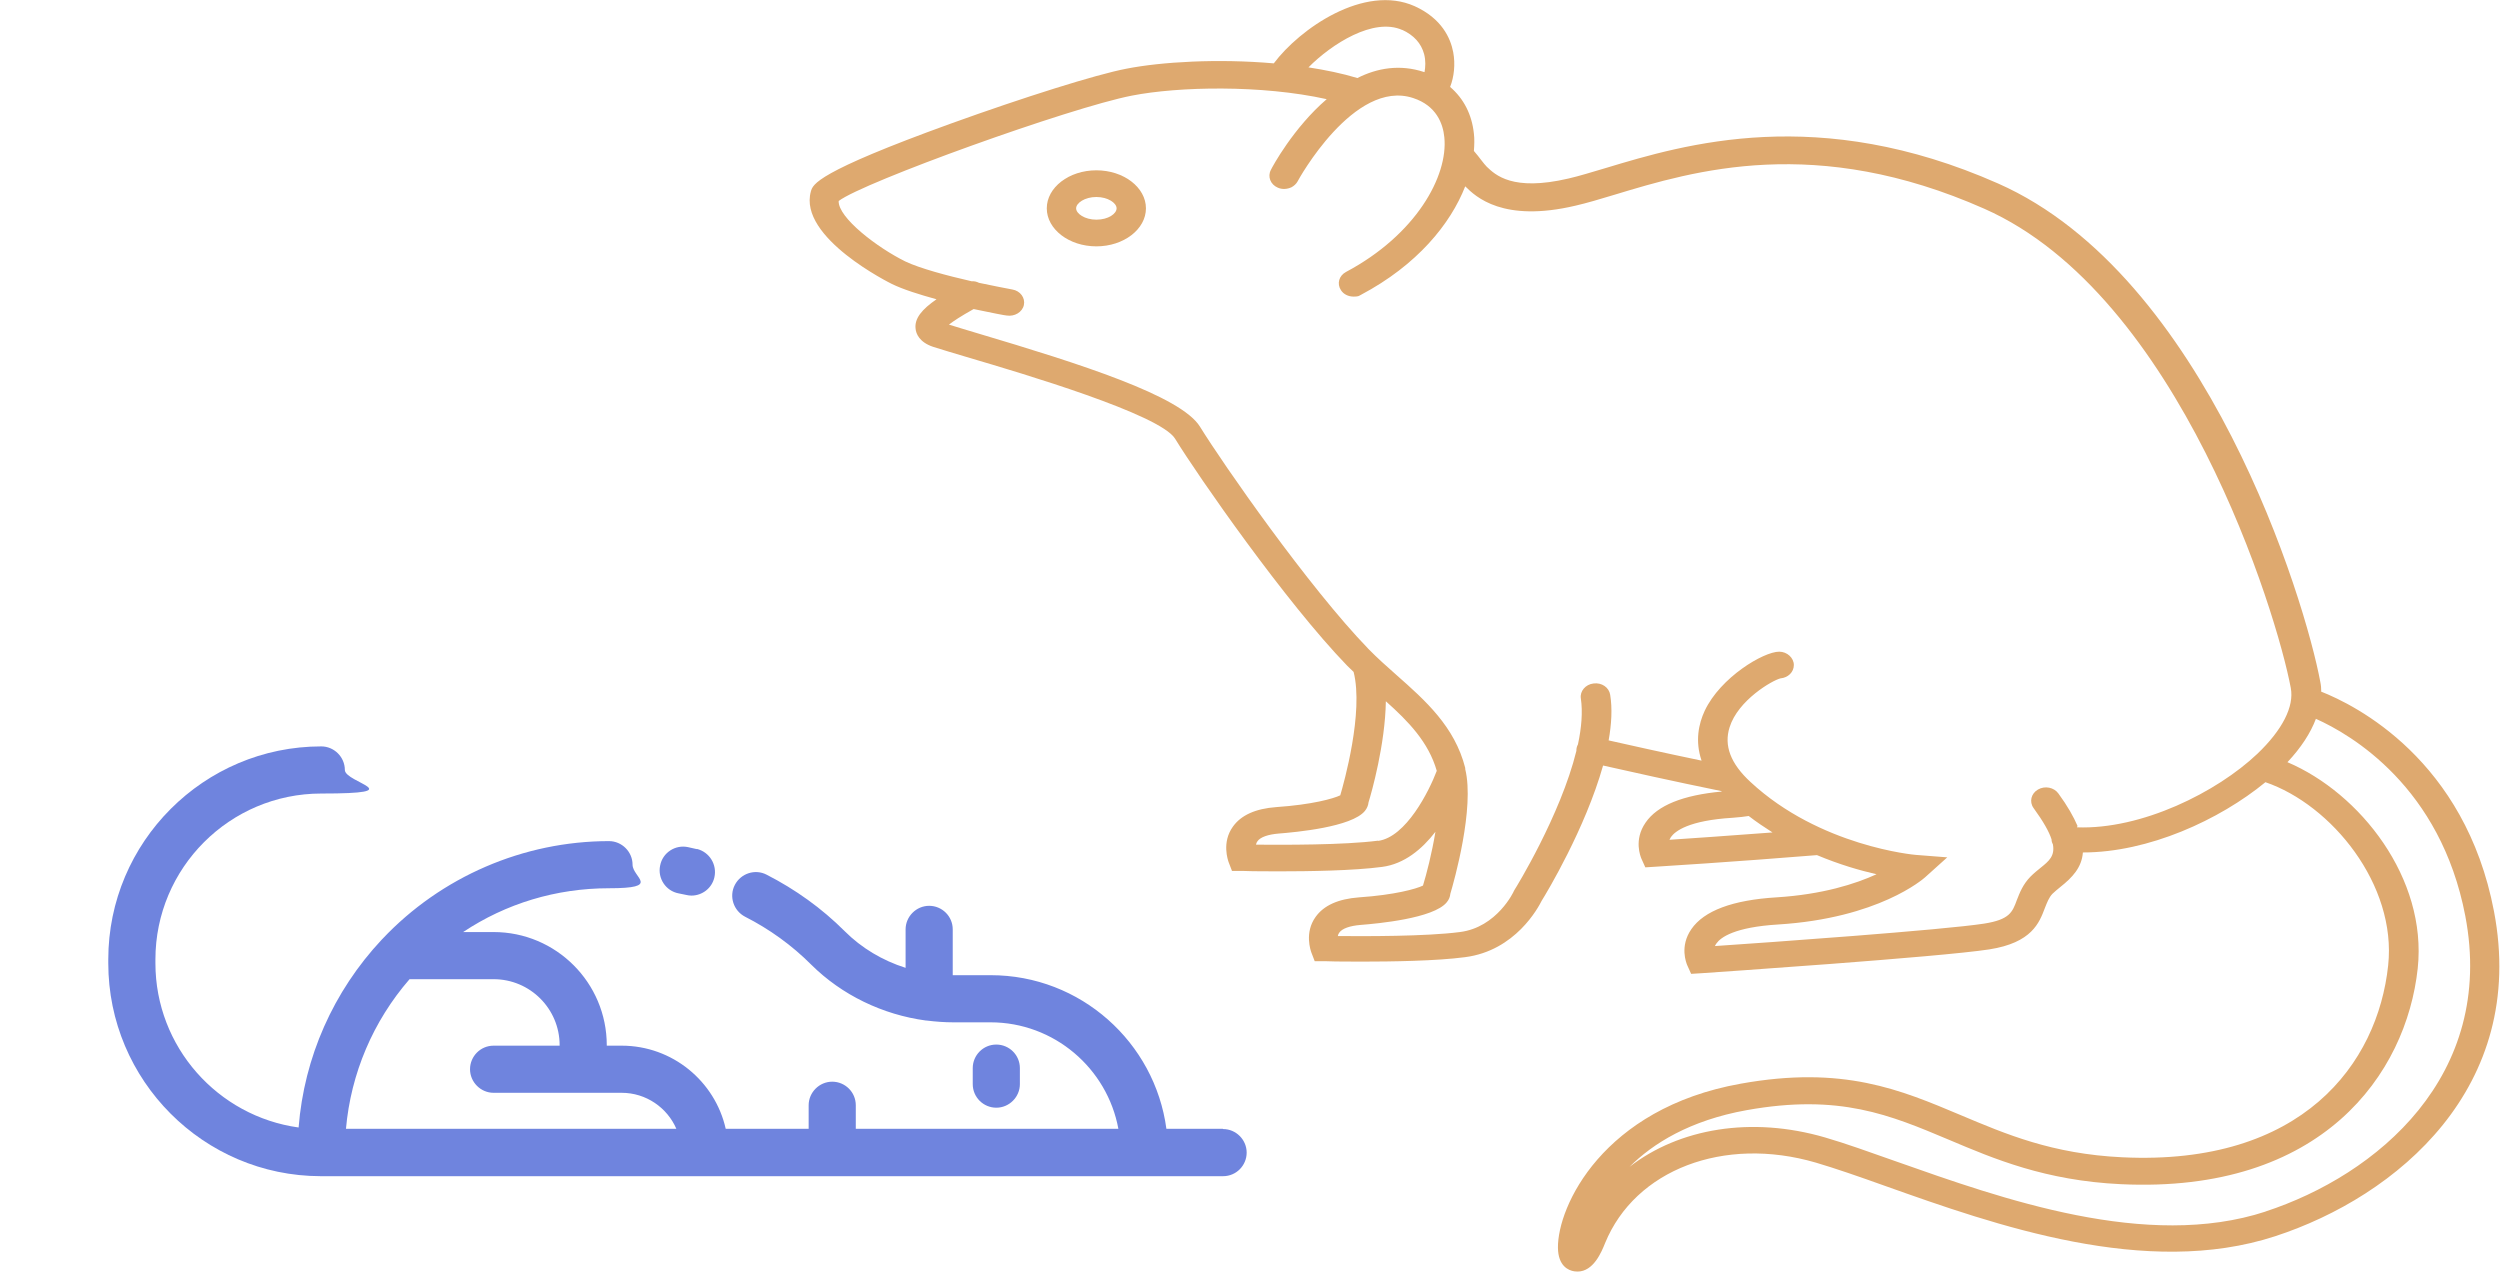
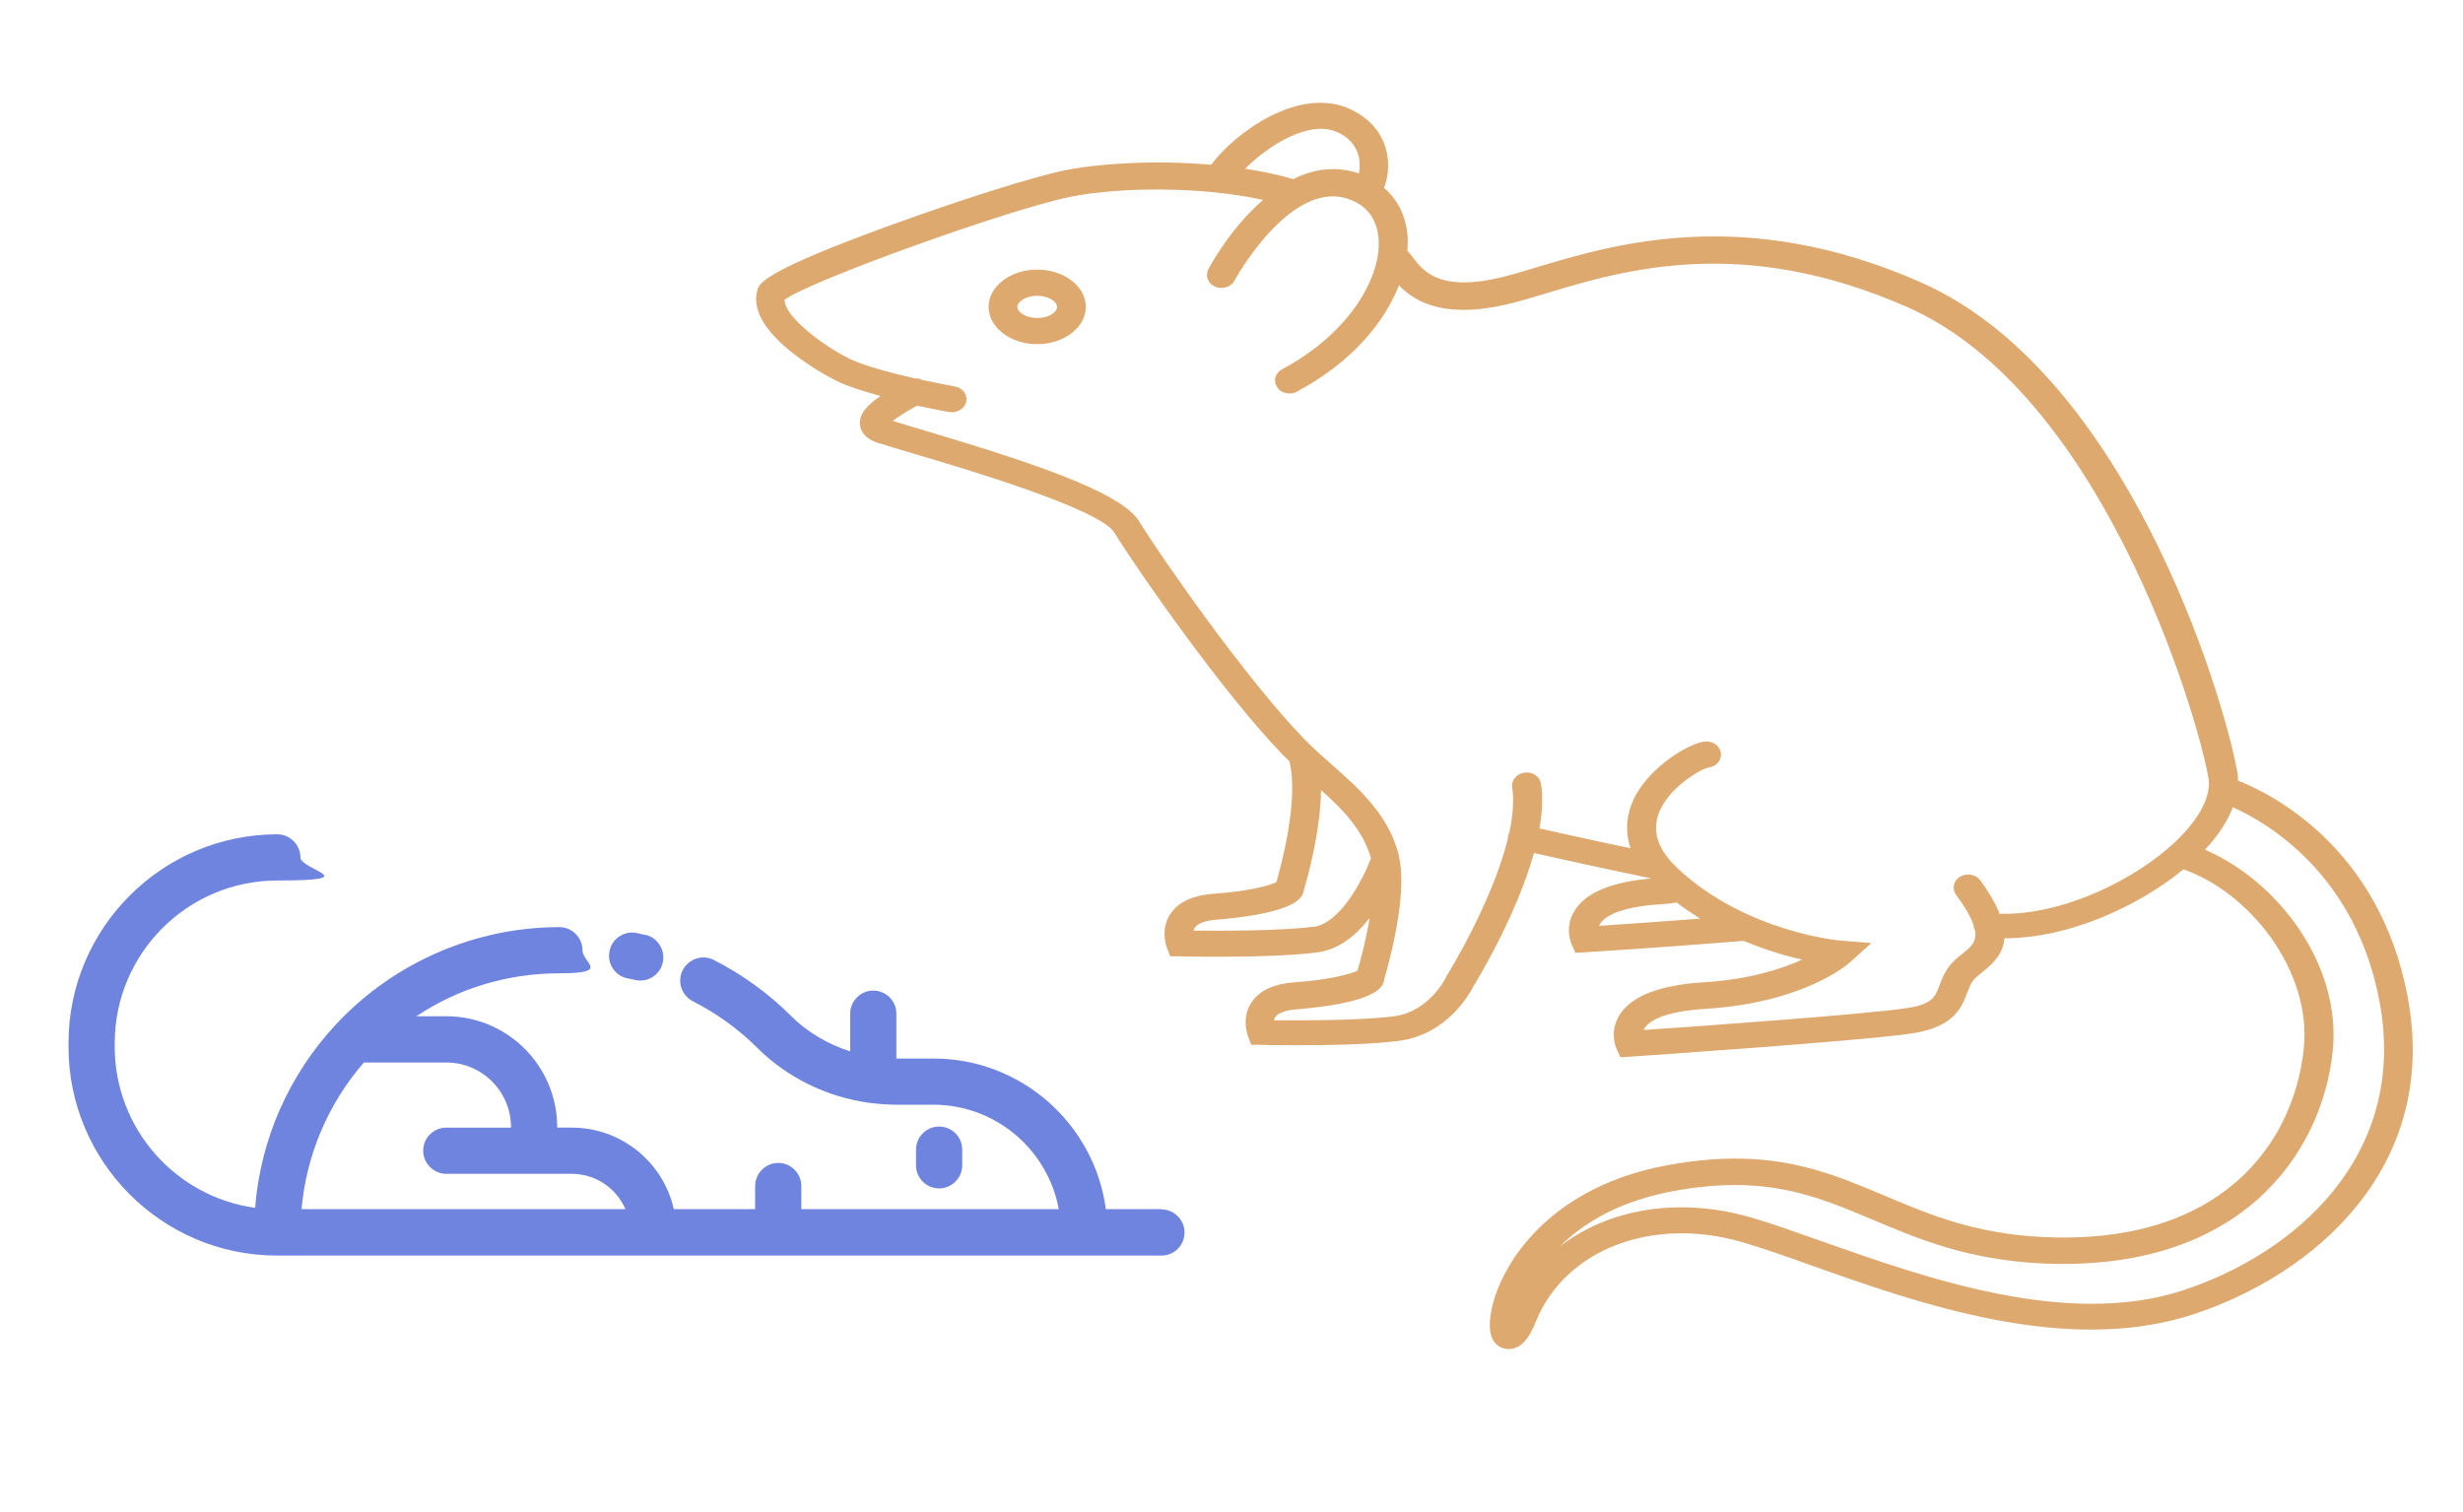
- <svg xmlns="http://www.w3.org/2000/svg" id="Layer_1" version="1.1" viewBox="0 0 1124.4 572">
-   <defs>
-     <style>
-       .st0 {
-         fill: #6f84de;
-       }
- 
-       .st1 {
-         fill: #dea96f;
-       }
-     </style>
-   </defs>
+ <svg xmlns="http://www.w3.org/2000/svg" id="Layer_1" data-name="Layer 1" viewBox="0 0 1108 680">
  <g>
-     <path class="st1" d="M493.1,76.6c-12.3,0-22.3,7.7-22.3,17.1s10,17.1,22.3,17.1,22.3-7.7,22.3-17.1-10-17.1-22.3-17.1h0ZM493.1,98.8c-5.2,0-9.1-2.7-9.1-5.1s3.9-5.1,9.1-5.1,9.1,2.7,9.1,5.1-3.7,5.1-9.1,5.1Z" />
-     <path class="st1" d="M1044,311c0-1.4-.1-2.8-.4-4.2-6.8-36.8-51.3-182.9-145-224.3-80.8-35.7-140.7-17.7-176.5-6.9-6.4,1.9-11.9,3.6-16.7,4.7-25.2,5.9-32.9-1.7-36.7-5.3-.6-.6-1.5-1.7-2.5-3-.9-1.2-2-2.6-3.3-4.1.2-2.7.3-5.4,0-7.8-.9-8.6-4.6-15.8-10.7-21,1.8-4.5,2.4-10.3,1.4-15.6-1.2-6.4-5.2-15.2-17.3-20.7-22.7-10.2-51.8,10.2-63.4,25.7-25.1-2.2-50.5-.7-66.3,2.4-13.6,2.6-46,12.8-79,24.7-60.5,21.9-62,27.3-62.9,30.5-5.8,20.8,36,41.4,36.4,41.6,5.1,2.5,12.5,4.8,20.1,6.9-6.5,4.5-10,8.6-9.4,13.3.2,2.1,1.6,6,7.9,8.1,3.7,1.2,9.5,2.9,16.5,5,23.4,6.9,85.5,25.3,92.3,36.3,10.3,16.8,49.8,73.6,77.4,102.1,1,1,2,1.9,2.9,2.8,4.6,18.1-4.4,50.1-6,55.5-3.1,1.5-12.7,4.2-28.8,5.3-9.3.7-15.8,3.6-19.5,8.8-5.1,7.1-2.2,15.1-1.9,16l1.5,3.9h4.6c.7.1,7.2.2,16.1.2,14,0,34-.3,46.8-2,10-1.3,18-8,24-15.8-1.6,9.7-4,19-5.6,24.2-3.1,1.5-12.7,4.2-28.8,5.3-9.3.7-15.8,3.6-19.5,8.8-5.1,7.1-2.2,15.1-1.9,16l1.5,3.9h4.6c.7.1,7.2.2,16.1.2,14,0,34.1-.3,46.9-2,22.7-2.9,33-22.4,34.5-25.4,2.2-3.5,19.6-32.4,27.6-60.8,10.6,2.4,32.1,7.2,53.2,11.5,0,0,0,.1.2.2-17.4,1.6-29,6.2-34.3,14-5.4,7.8-2.2,15.3-1.9,16.1l1.8,4,4.8-.3c.4,0,35.5-2.2,72.4-5.2,10,4.2,19.3,6.9,26.8,8.6-9.4,4.3-24.2,9.1-45.1,10.4-19.6,1.2-32.5,6-38.2,14.3-5.4,7.8-2.2,15.3-1.9,16.1l1.8,4,4.8-.3c4.3-.3,106.6-7.2,129.3-10.7,19.2-3,22.5-12,25-18.6,1-2.5,1.8-4.7,3.4-6.4,1-1,2.3-2,3.6-3.1,5.3-4.2,9.6-8.7,10.1-15.5h.1c29.4,0,61.3-14.6,82-31.6,29.8,10.2,59.1,46.2,55.2,82.4-4.7,44.2-38.6,90.2-119.6,86.3-31.5-1.5-52.3-10.4-72.5-18.9-27.3-11.5-53-22.5-99.1-14.2-62.1,11.1-82.4,55.3-82.2,73.8.1,8.2,4.7,10.2,7.4,10.6.5,0,1,.1,1.4.1,7.2,0,10.8-8.8,12.4-12.8,13.5-33,53.4-48.3,94.8-36.2,8.8,2.6,19.2,6.2,31.2,10.5,49.5,17.6,117.3,41.6,175.4,22.6,54.8-17.9,113.5-67,98.4-146.1-13-68.2-62.3-92.8-77.9-98.9h0ZM630.6,13.4c5.3,2.4,8.6,6.1,9.9,10.9.8,3,.6,5.9.2,8.1,0,0-.2,0-.2,0-10.9-3.6-21.1-1.8-30,2.7-6.9-2.1-14.3-3.6-22-4.8,10.4-10.5,29.3-22.6,42.2-16.8h0ZM619.8,378.1c-15.3,2-42.9,1.9-54.9,1.8.1-.6.3-1.1.7-1.6,1.3-1.8,4.7-3,9.5-3.4,7.6-.6,32.9-2.9,38.8-10.2.9-1.1,1.5-2.5,1.6-3.8,1.4-4.5,7.5-26.1,7.8-45.5,10.2,9.1,19.2,18.4,22.9,31.3-3.5,9.2-13.8,29.8-26.4,31.5h0ZM750.9,377.6c.2-.4.4-.7.6-1.1,1.9-2.7,8-7.5,27.8-8.7,2.9-.2,5.3-.5,7.2-.8,3.5,2.7,7.1,5.1,10.7,7.4-19.8,1.5-37.2,2.7-46.3,3.3h0ZM934.4,371.5c-1.8-4.2-4.5-9-8.6-14.6-2-2.8-6.1-3.6-9.2-1.8-3.1,1.8-4,5.5-2,8.3,4.5,6.2,7,10.7,8.1,14.1,0,.8.2,1.5.6,2.2,1,5.3-1.8,7.6-5.4,10.5-1.5,1.2-3.1,2.5-4.7,4.1-3.4,3.5-4.8,7.2-6.1,10.5-2,5.5-3.3,8.8-14.7,10.6-18.7,2.9-97.3,8.5-121.1,10.1.2-.4.4-.8.7-1.2,1.9-2.7,8.1-7.3,27.7-8.5,45.2-2.8,65.3-20.5,66.1-21.2l10-9-14.1-1.1c-.4,0-43.2-3.8-74.4-32.8-9-8.3-12-16.4-9.4-24.6,3.8-12.2,19.2-21.1,22.9-22,3.4-.3,6-2.8,6-6s-3-6-6.6-6c-7,0-26.4,11.5-33.5,26.6-2.7,5.8-4.4,13.6-1.4,22.4-17.3-3.6-33.4-7.2-41.8-9.1,1.3-7.3,1.7-14.3.7-20.5-.5-3.3-3.8-5.6-7.5-5.1-3.6.4-6.2,3.5-5.7,6.7.9,6.1.3,13.2-1.3,20.7-.2.4-.4.8-.5,1.2-.2.6-.2,1.1-.2,1.7-7.1,29-27.4,61.9-27.7,62.3l-.4.7c0,.2-7.6,16.4-24.3,18.5-15.3,2-42.9,1.9-54.9,1.8.1-.6.3-1.1.7-1.6,1.3-1.8,4.7-3,9.5-3.4,7.6-.6,32.9-2.9,38.8-10.2,1-1.2,1.5-2.5,1.6-3.8,1.7-5.7,11-38.6,6.7-56.1,0-.1,0-.2,0-.3,0,0,0-.1,0-.2-4.7-18.6-18-30.4-30.8-41.7-4.3-3.8-8.8-7.8-12.7-11.8-27-27.9-65.7-83.6-75.8-100-8.6-13.9-54-28.3-99.7-41.9-5.2-1.6-9.8-2.9-13.2-4,1.9-1.5,5.2-3.7,11.1-7,8.1,1.7,14.2,2.9,14.8,2.9,3.6.6,7.1-1.5,7.8-4.7s-1.6-6.4-5.2-7c-3.3-.6-8.8-1.7-15-3-1-.5-2.1-.8-3.3-.7-11-2.5-23.3-5.8-29.8-8.9-12.6-6.2-30.3-19.7-30-27.2,11.1-8.5,104.1-42,131.9-47.4,21-4.1,58.3-4.9,87.6,1.6-15,12.9-24.5,30.5-25.1,31.8-1.6,3-.2,6.6,3.1,8,2,.9,4.3.7,6.2-.2,1.1-.6,2.1-1.5,2.7-2.6.2-.5,25.4-46.3,52-37.5,10.4,3.4,13.4,11.5,14,17.6,1.8,17.5-12.8,43.9-44.2,60.6,0,0,0,0,0,0-3.2,1.7-4.2,5.3-2.3,8.2,1.2,1.9,3.4,2.9,5.7,2.9s2.3-.3,3.3-.8c25.3-13.4,40.3-31.9,46.9-48.8,4.7,4.7,17,16.4,49.6,8.7,5.2-1.2,10.9-2.9,17.5-4.9,36-10.9,90.5-27.3,166.4,6.3,87.7,38.8,131.6,182.1,137.8,215.5,1.6,8.4-3.8,18.9-15,29.6-18.2,17.3-52.1,34.2-81.2,33.1h0ZM1019,544.9c-53.4,17.5-118.5-5.7-166.1-22.5-12.2-4.3-22.7-8.1-32-10.8-33.2-9.7-65.7-4.1-88,13.2,10.5-10.5,27.1-20.9,52.7-25.5,41.8-7.5,64.5,2.2,90.9,13.3,20.3,8.6,43.4,18.4,77.4,20,90.5,4.3,128.4-49.6,133.5-97.1,4.3-40.5-25.9-78.8-58.6-92.7,6.1-6.5,10.4-13.1,12.8-19.5,15.9,7.1,56.1,30.6,67.2,88.7,13.7,71.9-39.8,116.5-89.9,132.9h0Z" />
+     <path d="M466.6,121.31c-12.06,0-21.87,7.55-21.87,16.77s9.81,16.77,21.87,16.77,21.87-7.55,21.87-16.77-9.81-16.77-21.87-16.77h0ZM466.6,143.08c-5.1,0-8.92-2.65-8.92-5s3.82-5,8.92-5,8.92,2.65,8.92,5-3.63,5-8.92,5Z" style="fill: #dea96f;" />
+     <path d="M1006.81,351.16c0-1.37-.1-2.75-.39-4.12-6.67-36.09-50.3-179.35-142.19-219.95-79.23-35.01-137.97-17.36-173.07-6.77-6.28,1.86-11.67,3.53-16.38,4.61-24.71,5.79-32.26-1.67-35.99-5.2-.59-.59-1.47-1.67-2.45-2.94-.88-1.18-1.96-2.55-3.24-4.02.2-2.65.29-5.3,0-7.65-.88-8.43-4.51-15.49-10.49-20.59,1.77-4.41,2.35-10.1,1.37-15.3-1.18-6.28-5.1-14.9-16.96-20.3-22.26-10-50.79,10-62.17,25.2-24.61-2.16-49.52-.69-65.01,2.35-13.34,2.55-45.11,12.55-77.47,24.22-59.33,21.47-60.8,26.77-61.68,29.91-5.69,20.4,35.3,40.6,35.69,40.79,5,2.45,12.26,4.71,19.71,6.77-6.37,4.41-9.81,8.43-9.22,13.04.2,2.06,1.57,5.88,7.75,7.94,3.63,1.18,9.32,2.84,16.18,4.9,22.95,6.77,83.84,24.81,90.51,35.6,10.1,16.47,48.83,72.17,75.9,100.12.98.98,1.96,1.86,2.84,2.75,4.51,17.75-4.31,49.13-5.88,54.42-3.04,1.47-12.45,4.12-28.24,5.2-9.12.69-15.49,3.53-19.12,8.63-5,6.96-2.16,14.81-1.86,15.69l1.47,3.82h4.51c.69.1,7.06.2,15.79.2,13.73,0,33.34-.29,45.89-1.96,9.81-1.27,17.65-7.84,23.53-15.49-1.57,9.51-3.92,18.63-5.49,23.73-3.04,1.47-12.45,4.12-28.24,5.2-9.12.69-15.49,3.53-19.12,8.63-5,6.96-2.16,14.81-1.86,15.69l1.47,3.82h4.51c.69.1,7.06.2,15.79.2,13.73,0,33.44-.29,45.99-1.96,22.26-2.84,32.36-21.97,33.83-24.91,2.16-3.43,19.22-31.77,27.06-59.62,10.39,2.35,31.48,7.06,52.17,11.28,0,0,0,.1.2.2-17.06,1.57-28.44,6.08-33.63,13.73-5.3,7.65-2.16,15-1.86,15.79l1.77,3.92,4.71-.29c.39,0,34.81-2.16,70.99-5.1,9.81,4.12,18.93,6.77,26.28,8.43-9.22,4.22-23.73,8.92-44.22,10.2-19.22,1.18-31.87,5.88-37.46,14.02-5.3,7.65-2.16,15-1.86,15.79l1.77,3.92,4.71-.29c4.22-.29,104.53-7.06,126.79-10.49,18.83-2.94,22.06-11.77,24.51-18.24.98-2.45,1.77-4.61,3.33-6.28.98-.98,2.26-1.96,3.53-3.04,5.2-4.12,9.41-8.53,9.9-15.2h.1c28.83,0,60.11-14.32,80.41-30.99,29.22,10,57.95,45.3,54.13,80.8-4.61,43.34-37.85,88.45-117.28,84.62-30.89-1.47-51.28-10.2-71.09-18.53-26.77-11.28-51.97-22.06-97.18-13.92-60.89,10.88-80.8,54.23-80.6,72.37.1,8.04,4.61,10,7.26,10.39.49,0,.98.1,1.37.1,7.06,0,10.59-8.63,12.16-12.55,13.24-32.36,52.36-47.36,92.96-35.5,8.63,2.55,18.83,6.08,30.59,10.3,48.54,17.26,115.02,40.79,172,22.16,53.74-17.55,111.3-65.7,96.49-143.26-12.75-66.88-61.09-91-76.39-96.98h.2ZM601.43,59.34c5.2,2.35,8.43,5.98,9.71,10.69.78,2.94.59,5.79.2,7.94h-.2c-10.69-3.53-20.69-1.77-29.42,2.65-6.77-2.06-14.02-3.53-21.57-4.71,10.2-10.3,28.73-22.16,41.38-16.47h0l-.1-.1ZM590.84,416.96c-15,1.96-42.07,1.86-53.83,1.77.1-.59.29-1.08.69-1.57,1.27-1.77,4.61-2.94,9.32-3.33,7.45-.59,32.26-2.84,38.05-10,.88-1.08,1.47-2.45,1.57-3.73,1.37-4.41,7.35-25.59,7.65-44.62,10,8.92,18.83,18.04,22.46,30.69-3.43,9.02-13.53,29.22-25.89,30.89h0v-.1ZM719.39,416.47c.2-.39.39-.69.59-1.08,1.86-2.65,7.84-7.35,27.26-8.53,2.84-.2,5.2-.49,7.06-.78,3.43,2.65,6.96,5,10.49,7.26-19.42,1.47-36.48,2.65-45.4,3.24h0v-.1ZM899.33,410.49c-1.77-4.12-4.41-8.83-8.43-14.32-1.96-2.75-5.98-3.53-9.02-1.77-3.04,1.77-3.92,5.39-1.96,8.14,4.41,6.08,6.86,10.49,7.94,13.83,0,.78.2,1.47.59,2.16.98,5.2-1.77,7.45-5.3,10.3-1.47,1.18-3.04,2.45-4.61,4.02-3.33,3.43-4.71,7.06-5.98,10.3-1.96,5.39-3.24,8.63-14.41,10.39-18.34,2.84-95.41,8.34-118.75,9.9.2-.39.39-.78.69-1.18,1.86-2.65,7.94-7.16,27.16-8.34,44.32-2.75,64.03-20.1,64.82-20.79l9.81-8.83-13.83-1.08c-.39,0-42.36-3.73-72.96-32.16-8.83-8.14-11.77-16.08-9.22-24.12,3.73-11.96,18.83-20.69,22.46-21.57,3.33-.29,5.88-2.75,5.88-5.88s-2.94-5.88-6.47-5.88c-6.86,0-25.89,11.28-32.85,26.08-2.65,5.69-4.31,13.34-1.37,21.97-16.96-3.53-32.75-7.06-40.99-8.92,1.27-7.16,1.67-14.02.69-20.1-.49-3.24-3.73-5.49-7.35-5-3.53.39-6.08,3.43-5.59,6.57.88,5.98.29,12.94-1.27,20.3-.2.39-.39.78-.49,1.18-.2.59-.2,1.08-.2,1.67-6.96,28.44-26.87,60.7-27.16,61.09l-.39.69c0,.2-7.45,16.08-23.83,18.14-15,1.96-42.07,1.86-53.83,1.77.1-.59.29-1.08.69-1.57,1.27-1.77,4.61-2.94,9.32-3.33,7.45-.59,32.26-2.84,38.05-10,.98-1.18,1.47-2.45,1.57-3.73,1.67-5.59,10.79-37.85,6.57-55.01v-.49c-4.61-18.24-17.65-29.81-30.2-40.89-4.22-3.73-8.63-7.65-12.45-11.57-26.48-27.36-64.42-81.98-74.33-98.06-8.43-13.63-52.95-27.75-97.76-41.09-5.1-1.57-9.61-2.84-12.94-3.92,1.86-1.47,5.1-3.63,10.88-6.86,7.94,1.67,13.92,2.84,14.51,2.84,3.53.59,6.96-1.47,7.65-4.61.69-3.14-1.57-6.28-5.1-6.86-3.24-.59-8.63-1.67-14.71-2.94-.98-.49-2.06-.78-3.24-.69-10.79-2.45-22.85-5.69-29.22-8.73-12.36-6.08-29.71-19.32-29.42-26.67,10.88-8.34,102.08-41.18,129.34-46.48,20.59-4.02,57.17-4.8,85.9,1.57-14.71,12.65-24.02,29.91-24.61,31.18-1.57,2.94-.2,6.47,3.04,7.84,1.96.88,4.22.69,6.08-.2,1.08-.59,2.06-1.47,2.65-2.55.2-.49,24.91-45.4,50.99-36.77,10.2,3.33,13.14,11.28,13.73,17.26,1.77,17.16-12.55,43.05-43.34,59.42h0c-3.14,1.67-4.12,5.2-2.26,8.04,1.18,1.86,3.33,2.84,5.59,2.84s2.26-.29,3.24-.78c24.81-13.14,39.52-31.28,45.99-47.85,4.61,4.61,16.67,16.08,48.64,8.53,5.1-1.18,10.69-2.84,17.16-4.8,35.3-10.69,88.74-26.77,163.17,6.18,86,38.05,129.05,178.57,135.13,211.32,1.57,8.24-3.73,18.53-14.71,29.03-17.85,16.96-51.09,33.54-79.62,32.46h0l.29-.59ZM982.29,580.52c-52.36,17.16-116.2-5.59-162.88-22.06-11.96-4.22-22.26-7.94-31.38-10.59-32.56-9.51-64.42-4.02-86.29,12.94,10.3-10.3,26.57-20.49,51.68-25.01,40.99-7.35,63.25,2.16,89.14,13.04,19.91,8.43,42.56,18.04,75.9,19.61,88.74,4.22,125.91-48.64,130.91-95.22,4.22-39.71-25.4-77.27-57.46-90.9,5.98-6.37,10.2-12.85,12.55-19.12,15.59,6.96,55.01,30.01,65.9,86.98,13.43,70.5-39.03,114.24-88.15,130.32h.1Z" style="fill: #dea96f;" />
  </g>
  <g>
-     <path class="st0" d="M313.4,381.9c-1.3-.3-2.7-.6-4-.9-5.7-1.2-11.4,2.5-12.5,8.3-1.2,5.7,2.5,11.4,8.3,12.5,1.1.2,2.3.5,3.4.7.8.2,1.6.3,2.4.3,4.8,0,9.2-3.3,10.3-8.2,1.3-5.7-2.2-11.4-7.9-12.8Z" />
-     <path class="st0" d="M550,507.7h-25.4c-5.2-38.9-38.6-69.1-79-69.1h-16.8c0,0-.2,0-.3,0v-20.6c0-5.9-4.8-10.6-10.6-10.6s-10.6,4.8-10.6,10.6v17.3c-10.4-3.3-19.8-8.9-27.4-16.5-10.3-10.3-22.2-18.8-35.1-25.4-5.2-2.7-11.6-.6-14.3,4.6-2.7,5.2-.6,11.6,4.6,14.3,11,5.6,21,12.8,29.8,21.6,13.7,13.6,32.1,22.5,51.6,25.1,0,0,.2,0,.3,0,0,0,0,0,0,0,4,.5,8,.8,11.9.8h16.8c28.6,0,52.5,20.7,57.5,47.9h-118.1v-10.6c0-5.9-4.8-10.6-10.6-10.6s-10.6,4.8-10.6,10.6v10.6h-37.3c-4.8-21.4-24-37.4-46.8-37.4h-6.7v-.2c0-28.1-22.8-50.9-50.9-50.9h-13.7c19.2-12.8,41.8-19.7,65.6-19.7s10.6-4.8,10.6-10.6-4.8-10.6-10.6-10.6c-38.4,0-75.5,16-101.9,44,0,0-.1.1-.2.2,0,0,0,0-.1.1-21.8,23.3-34.9,52.9-37.4,84.5-36.3-5-64.4-36.2-64.4-73.9v-1.7c0-41.1,33.4-74.6,74.6-74.6s10.6-4.8,10.6-10.6-4.8-10.6-10.6-10.6c-52.8,0-95.8,43-95.8,95.8v1.7c0,52.7,42.8,95.7,95.5,95.8,0,0,.2,0,.3,0h370.3c0,0,.1,0,.2,0h35.1c5.9,0,10.6-4.8,10.6-10.6s-4.8-10.6-10.6-10.6ZM155.6,507.7c2.2-24.9,12.2-48.4,28.6-67.3h37.8c16.4,0,29.7,13.3,29.7,29.7v.2h-29.7c-5.9,0-10.6,4.8-10.6,10.6s4.8,10.6,10.6,10.6h57.6c11,0,20.5,6.7,24.6,16.2h-148.6Z" />
-     <path class="st0" d="M448.1,469.8c-5.9,0-10.6,4.8-10.6,10.6v7.2c0,5.9,4.8,10.6,10.6,10.6s10.6-4.8,10.6-10.6v-7.2c0-5.9-4.8-10.6-10.6-10.6Z" />
+     <path d="M290.39,420.69c-1.27-.29-2.65-.59-3.92-.88-5.59-1.18-11.18,2.45-12.26,8.14-1.18,5.59,2.45,11.18,8.14,12.26,1.08.2,2.26.49,3.33.69.78.2,1.57.29,2.35.29,4.71,0,9.02-3.24,10.1-8.04,1.27-5.59-2.16-11.18-7.75-12.55v.1Z" style="fill: #6f84de;" />
+     <path d="M522.39,544.05h-24.91c-5.1-38.14-37.85-67.76-77.47-67.76h-16.77v-20.2c0-5.79-4.71-10.39-10.39-10.39s-10.39,4.71-10.39,10.39v16.96c-10.2-3.24-19.42-8.73-26.87-16.18-10.1-10.1-21.77-18.44-34.42-24.91-5.1-2.65-11.37-.59-14.02,4.51-2.65,5.1-.59,11.37,4.51,14.02,10.79,5.49,20.59,12.55,29.22,21.18,13.43,13.34,31.48,22.06,50.6,24.61h.29c3.92.49,7.84.78,11.67.78h16.47c28.04,0,51.48,20.3,56.38,46.97h-115.81v-10.39c0-5.79-4.71-10.39-10.39-10.39s-10.39,4.71-10.39,10.39v10.39h-36.58c-4.71-20.98-23.53-36.67-45.89-36.67h-6.57v-.2c0-27.55-22.36-49.91-49.91-49.91h-13.43c18.83-12.55,40.99-19.32,64.33-19.32s10.39-4.71,10.39-10.39-4.71-10.39-10.39-10.39c-37.65,0-74.03,15.69-99.92,43.15,0,0-.1.1-.2.2l-.1.1c-21.38,22.85-34.22,51.87-36.67,82.86-35.6-4.9-63.15-35.5-63.15-72.47v-1.67c0-40.3,32.75-73.15,73.15-73.15s10.39-4.71,10.39-10.39-4.71-10.39-10.39-10.39c-51.78,0-93.94,42.17-93.94,93.94v1.67c0,51.68,41.97,93.84,93.65,93.94h398.02c5.79,0,10.39-4.71,10.39-10.39s-4.71-10.39-10.39-10.39l-.1-.1ZM135.65,544.05c2.16-24.42,11.96-47.46,28.04-65.99h37.07c16.08,0,29.12,13.04,29.12,29.12v.2h-29.12c-5.79,0-10.39,4.71-10.39,10.39s4.71,10.39,10.39,10.39h56.48c10.79,0,20.1,6.57,24.12,15.89h-145.72Z" style="fill: #6f84de;" />
+     <path d="M422.47,506.88c-5.79,0-10.39,4.71-10.39,10.39v7.06c0,5.79,4.71,10.39,10.39,10.39s10.39-4.71,10.39-10.39v-7.06c0-5.79-4.71-10.39-10.39-10.39Z" style="fill: #6f84de;" />
  </g>
</svg>
